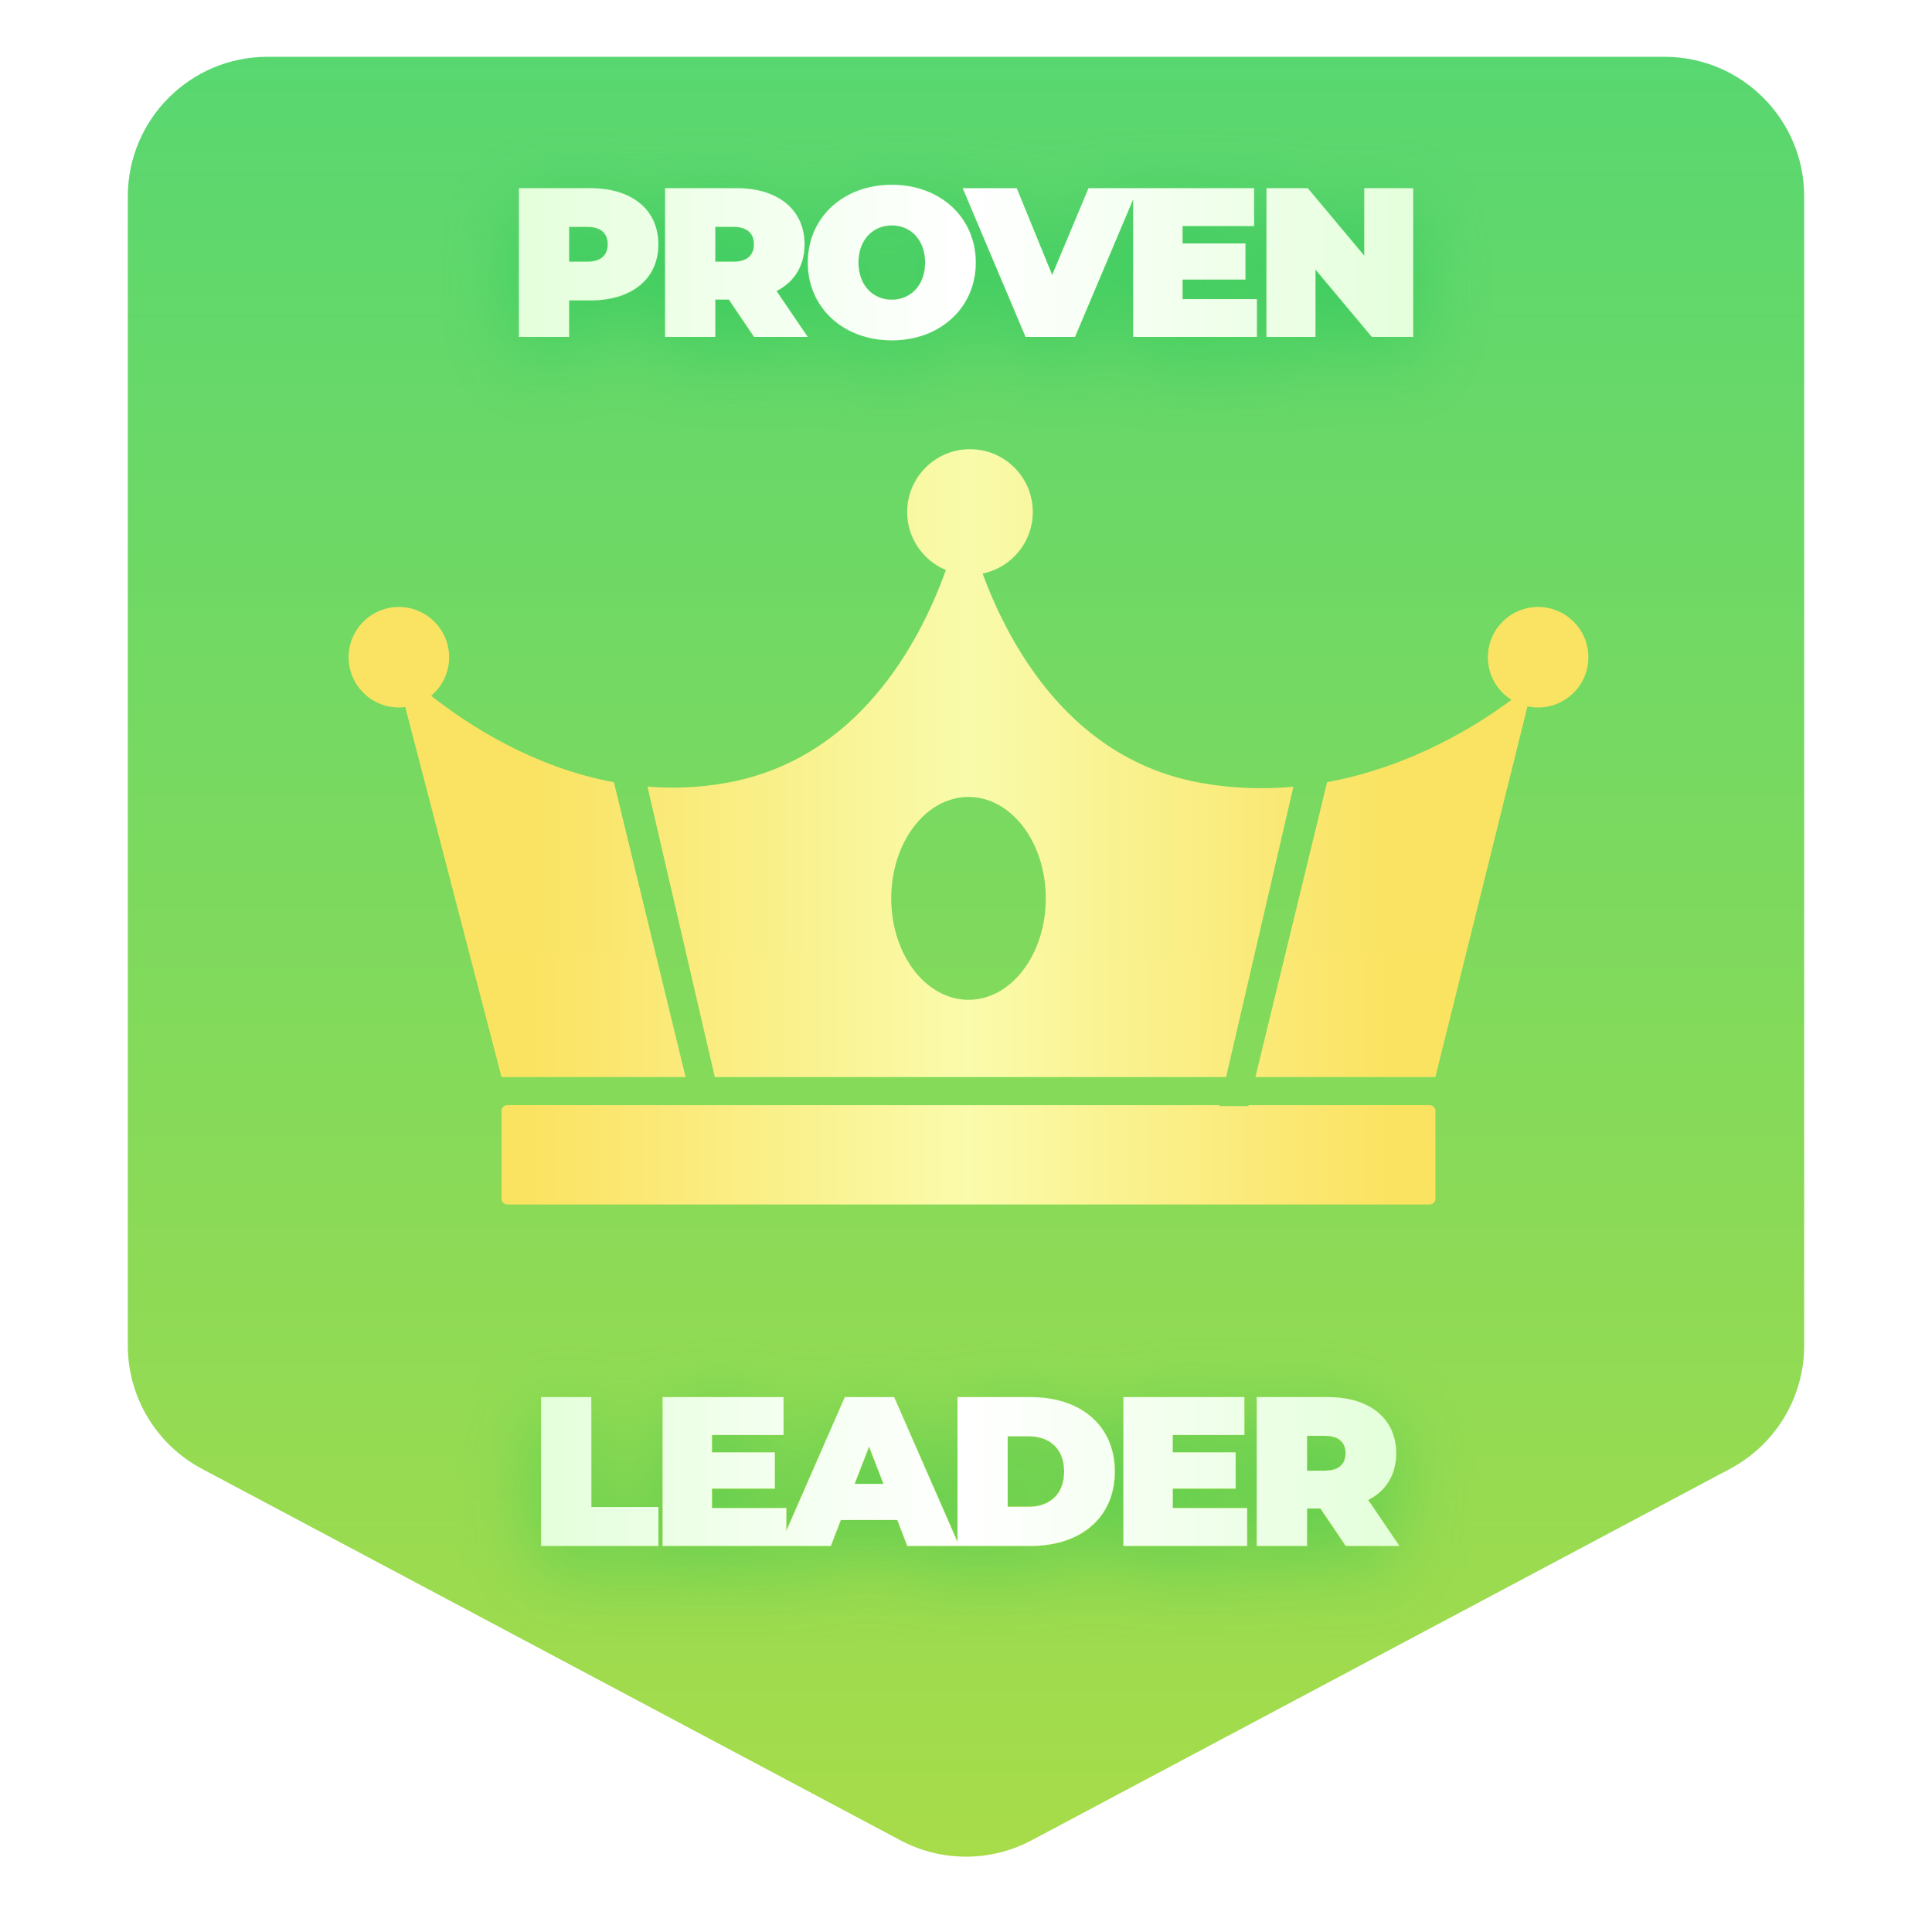
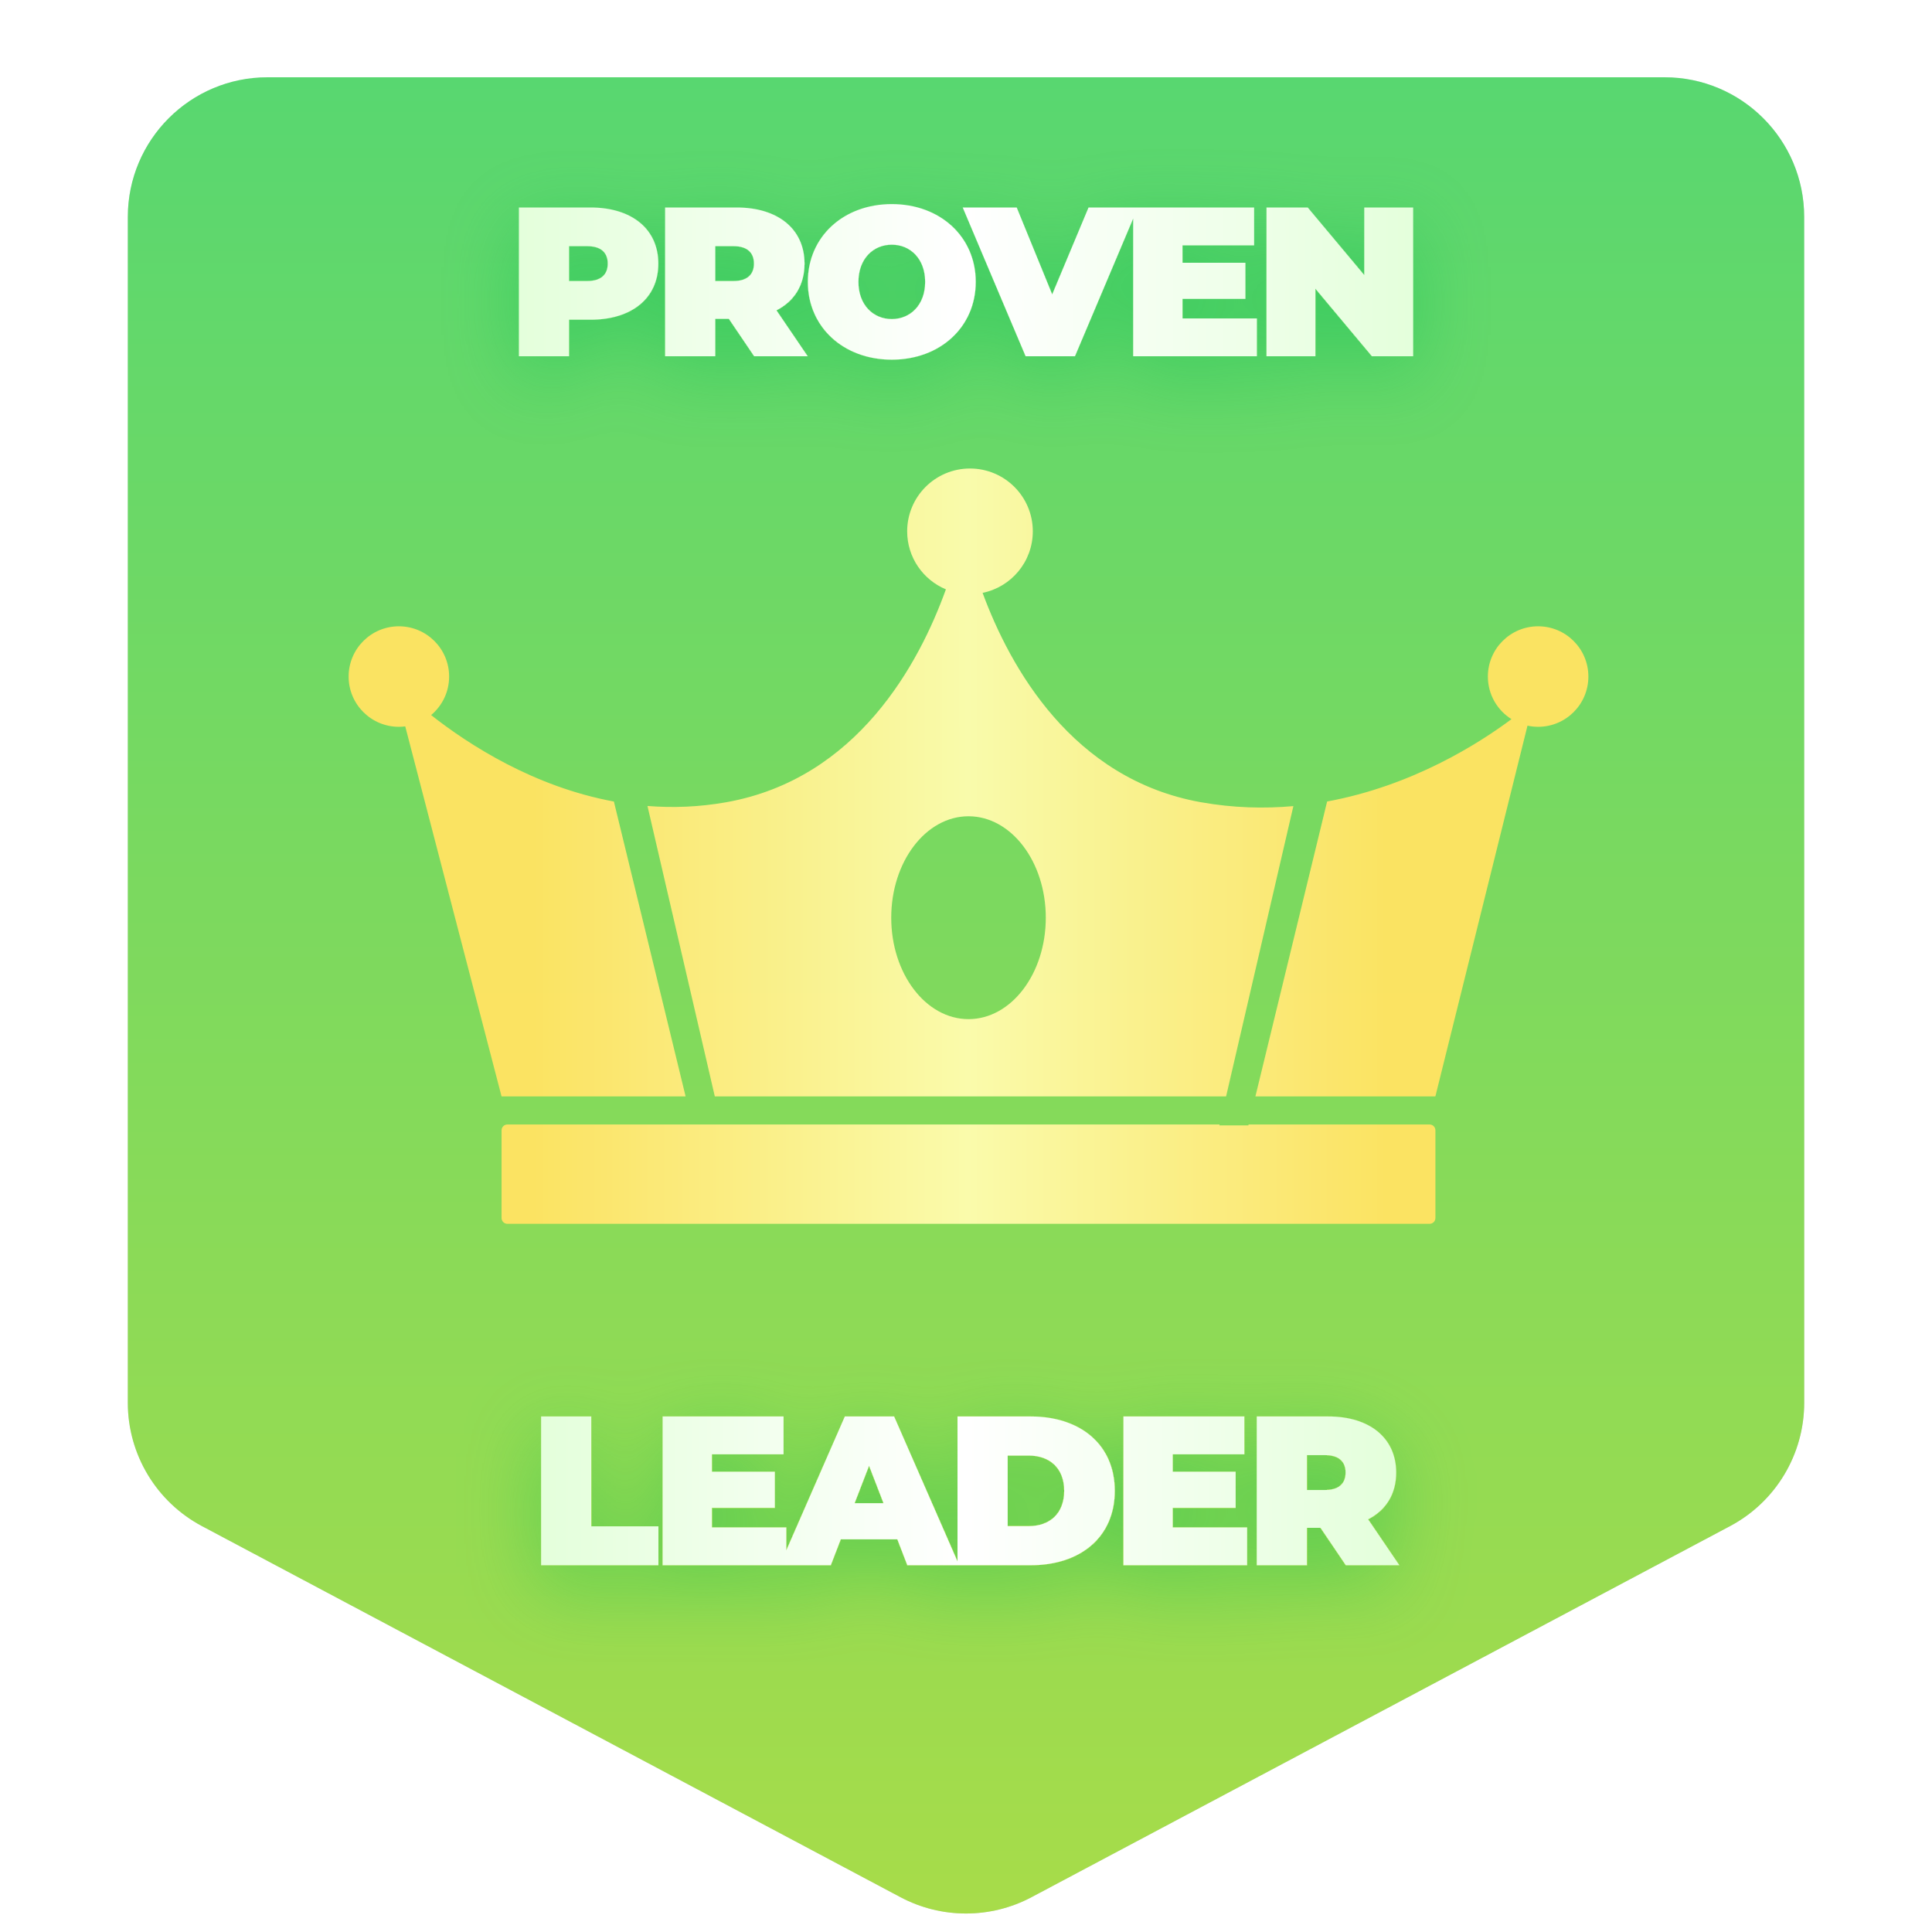
<svg xmlns="http://www.w3.org/2000/svg" width="200" height="200" viewBox="0 0 200 200" fill="none">
-   <path d="M106.791 190.508C102.545 192.766 97.455 192.766 93.209 190.508L20.901 152.05C16.18 149.539 13.23 144.629 13.23 139.282V20.342C13.23 12.355 19.705 5.88 27.692 5.88H172.308C180.295 5.88 186.769 12.355 186.769 20.342L186.77 139.282C186.77 144.629 183.819 149.539 179.099 152.05L106.791 190.508Z" fill="url(#paint0_linear_7980_114842)" />
+   <path d="M106.784 196.396C102.542 198.649 97.458 198.649 93.215 196.396L20.907 157.983C16.183 155.474 13.23 150.561 13.23 145.212V22.462C13.23 14.475 19.705 8 27.692 8H172.308C180.295 8 186.769 14.475 186.769 22.462L186.77 145.212C186.77 150.561 183.817 155.474 179.092 157.983L106.784 196.396Z" fill="url(#paint0_linear_7980_114842)" />
+   <path d="M106.784 196.396C102.542 198.649 97.458 198.649 93.215 196.396L20.907 157.983C16.183 155.474 13.23 150.561 13.23 145.212V22.462C13.23 14.475 19.705 8 27.692 8H172.308C180.295 8 186.769 14.475 186.769 22.462L186.77 145.212C186.77 150.561 183.817 155.474 179.092 157.983L106.784 196.396Z" fill="url(#paint1_linear_7980_114842)" />
  <g filter="url(#filter0_d_7980_114842)">
-     <path d="M61.131 19.48C65.421 19.48 68.149 21.724 68.149 25.288C68.149 28.852 65.421 31.096 61.131 31.096H58.909V34.88H53.717V19.48H61.131ZM60.801 27.092C62.231 27.092 62.913 26.41 62.913 25.288C62.913 24.166 62.231 23.484 60.801 23.484H58.909V27.092H60.801ZM78.07 34.88L75.452 31.008H74.044V34.88H68.852V19.48H76.266C80.556 19.48 83.284 21.724 83.284 25.288C83.284 27.51 82.228 29.182 80.38 30.128L83.614 34.88H78.07ZM78.048 25.288C78.048 24.166 77.366 23.484 75.936 23.484H74.044V27.092H75.936C77.366 27.092 78.048 26.41 78.048 25.288ZM92.318 35.232C87.302 35.232 83.628 31.844 83.628 27.18C83.628 22.516 87.302 19.128 92.318 19.128C97.334 19.128 101.008 22.516 101.008 27.18C101.008 31.844 97.334 35.232 92.318 35.232ZM92.318 31.03C94.232 31.03 95.772 29.578 95.772 27.18C95.772 24.782 94.232 23.33 92.318 23.33C90.404 23.33 88.864 24.782 88.864 27.18C88.864 29.578 90.404 31.03 92.318 31.03ZM112.686 19.48H117.79L111.278 34.88H106.174L99.662 19.48H105.25L108.924 28.478L112.686 19.48ZM122.411 30.964H130.111V34.88H117.307V19.48H129.825V23.396H122.411V25.2H128.923V28.94H122.411V30.964ZM141.229 19.48H146.289V34.88H142.021L136.169 27.884V34.88H131.109V19.48H135.377L141.229 26.476V19.48Z" fill="url(#paint1_linear_7980_114842)" />
-     <path d="M56.016 160.032V144.632H61.208V156.006H68.16V160.032H56.016ZM73.698 156.116H81.398V160.032H68.594V144.632H81.112V148.548H73.698V150.352H80.21V154.092H73.698V156.116ZM93.925 160.032L92.891 157.348H87.039L86.005 160.032H80.725L87.457 144.632H92.561L99.293 160.032H93.925ZM88.469 153.608H91.461L89.965 149.736L88.469 153.608ZM99.121 160.032V144.632H106.711C111.859 144.632 115.401 147.558 115.401 152.332C115.401 157.106 111.859 160.032 106.711 160.032H99.121ZM104.313 155.984H106.491C108.669 155.984 110.165 154.686 110.165 152.332C110.165 149.978 108.669 148.68 106.491 148.68H104.313V155.984ZM121.401 156.116H129.101V160.032H116.297V144.632H128.815V148.548H121.401V150.352H127.913V154.092H121.401V156.116ZM139.318 160.032L136.7 156.16H135.292V160.032H130.1V144.632H137.514C141.804 144.632 144.532 146.876 144.532 150.44C144.532 152.662 143.476 154.334 141.628 155.28L144.862 160.032H139.318ZM139.296 150.44C139.296 149.318 138.614 148.636 137.184 148.636H135.292V152.244H137.184C138.614 152.244 139.296 151.562 139.296 150.44Z" fill="url(#paint2_linear_7980_114842)" />
+     <path d="M61.131 21.48C65.421 21.48 68.149 23.724 68.149 27.288C68.149 30.852 65.421 33.096 61.131 33.096H58.909V36.88H53.717V21.48H61.131ZM60.801 29.092C62.231 29.092 62.913 28.41 62.913 27.288C62.913 26.166 62.231 25.484 60.801 25.484H58.909V29.092H60.801ZM78.07 36.88L75.452 33.008H74.044V36.88H68.852V21.48H76.266C80.556 21.48 83.284 23.724 83.284 27.288C83.284 29.51 82.228 31.182 80.38 32.128L83.614 36.88H78.07ZM78.048 27.288C78.048 26.166 77.366 25.484 75.936 25.484H74.044V29.092H75.936C77.366 29.092 78.048 28.41 78.048 27.288ZM92.318 37.232C87.302 37.232 83.628 33.844 83.628 29.18C83.628 24.516 87.302 21.128 92.318 21.128C97.334 21.128 101.008 24.516 101.008 29.18C101.008 33.844 97.334 37.232 92.318 37.232ZM92.318 33.03C94.232 33.03 95.772 31.578 95.772 29.18C95.772 26.782 94.232 25.33 92.318 25.33C90.404 25.33 88.864 26.782 88.864 29.18C88.864 31.578 90.404 33.03 92.318 33.03ZM112.686 21.48H117.79L111.278 36.88H106.174L99.662 21.48H105.25L108.924 30.478L112.686 21.48ZM122.411 32.964H130.111V36.88H117.307V21.48H129.825V25.396H122.411V27.2H128.923V30.94H122.411V32.964ZM141.229 21.48H146.289V36.88H142.021L136.169 29.884V36.88H131.109V21.48H135.377L141.229 28.476V21.48Z" fill="url(#paint2_linear_7980_114842)" />
+     <path d="M56.016 162.032V146.632H61.208V158.006H68.16V162.032H56.016ZM73.698 158.116H81.398V162.032H68.594V146.632H81.112V150.548H73.698V152.352H80.21V156.092H73.698V158.116ZM93.925 162.032L92.891 159.348H87.039L86.005 162.032H80.725L87.457 146.632H92.561L99.293 162.032H93.925ZM88.469 155.608H91.461L89.965 151.736L88.469 155.608ZM99.121 162.032V146.632H106.711C111.859 146.632 115.401 149.558 115.401 154.332C115.401 159.106 111.859 162.032 106.711 162.032H99.121ZM104.313 157.984H106.491C108.669 157.984 110.165 156.686 110.165 154.332C110.165 151.978 108.669 150.68 106.491 150.68H104.313V157.984ZM121.401 158.116H129.101V162.032H116.297V146.632H128.815V150.548H121.401V152.352H127.913V156.092H121.401V158.116ZM139.318 162.032L136.7 158.16H135.292V162.032H130.1V146.632H137.514C141.804 146.632 144.532 148.876 144.532 152.44C144.532 154.662 143.476 156.334 141.628 157.28L144.862 162.032H139.318ZM139.296 152.44C139.296 151.318 138.614 150.636 137.184 150.636H135.292V154.244H137.184C138.614 154.244 139.296 153.562 139.296 152.44Z" fill="url(#paint3_linear_7980_114842)" />
  </g>
  <g opacity="0.98">
-     <path d="M126.23 114.5H129.23L129.252 114.406H147.989C148.323 114.406 148.594 114.677 148.594 115.011V124.085C148.594 124.419 148.323 124.69 147.989 124.69H52.526C52.192 124.69 51.921 124.419 51.921 124.085V115.011C51.921 114.677 52.192 114.407 52.526 114.406H126.251L126.23 114.5ZM41.291 62.834C44.164 62.834 46.493 65.164 46.494 68.037C46.493 69.639 45.768 71.071 44.628 72.025C48.575 75.131 55.282 79.447 63.55 80.975L70.974 111.5H51.92L41.951 73.195C41.735 73.223 41.515 73.239 41.291 73.239C38.419 73.239 36.09 70.91 36.089 68.037C36.09 65.164 38.419 62.834 41.291 62.834ZM100.413 46.5C104.004 46.5 106.916 49.412 106.916 53.003C106.915 56.147 104.684 58.768 101.718 59.373C104.545 67.037 110.968 78.673 124.337 81.049C127.67 81.641 130.873 81.72 133.891 81.448L126.925 111.5H73.997L67.027 81.435C69.627 81.641 72.352 81.55 75.171 81.049C88.754 78.635 95.163 66.663 97.919 59.009C95.566 58.031 93.91 55.711 93.91 53.003C93.91 49.412 96.821 46.5 100.413 46.5ZM159.226 62.834C162.099 62.834 164.428 65.164 164.428 68.037C164.428 70.91 162.099 73.239 159.226 73.239C158.849 73.239 158.481 73.197 158.126 73.121L148.59 111.5H129.959L137.383 80.971C146.211 79.348 153.092 74.966 156.467 72.446C155 71.526 154.024 69.896 154.024 68.037C154.024 65.164 156.353 62.834 159.226 62.834ZM100.26 82.5C95.842 82.5 92.26 87.201 92.26 93C92.26 98.799 95.842 103.5 100.26 103.5C104.679 103.5 108.26 98.799 108.26 93C108.26 87.201 104.679 82.5 100.26 82.5Z" fill="url(#paint3_linear_7980_114842)" />
+     <path d="M126.23 116.5H129.23L129.252 116.406H147.989C148.323 116.406 148.594 116.677 148.594 117.011V126.085C148.594 126.419 148.323 126.69 147.989 126.69H52.526C52.192 126.69 51.921 126.419 51.921 126.085V117.011C51.921 116.677 52.192 116.407 52.526 116.406H126.251L126.23 116.5ZM41.291 64.834C44.164 64.834 46.493 67.164 46.494 70.037C46.493 71.639 45.768 73.071 44.628 74.025C48.575 77.131 55.282 81.447 63.55 82.975L70.974 113.5H51.92L41.951 75.195C41.735 75.223 41.515 75.239 41.291 75.239C38.419 75.239 36.09 72.91 36.089 70.037C36.09 67.164 38.419 64.834 41.291 64.834ZM100.413 48.5C104.004 48.5 106.916 51.412 106.916 55.003C106.915 58.147 104.684 60.768 101.718 61.373C104.545 69.037 110.968 80.673 124.337 83.049C127.67 83.641 130.873 83.72 133.891 83.448L126.925 113.5H73.997L67.027 83.435C69.627 83.641 72.352 83.55 75.171 83.049C88.754 80.635 95.163 68.663 97.919 61.009C95.566 60.031 93.91 57.711 93.91 55.003C93.91 51.412 96.821 48.5 100.413 48.5ZM159.226 64.834C162.099 64.834 164.428 67.164 164.428 70.037C164.428 72.91 162.099 75.239 159.226 75.239C158.849 75.239 158.481 75.197 158.126 75.121L148.59 113.5H129.959L137.383 82.971C146.211 81.348 153.092 76.966 156.467 74.446C155 73.526 154.024 71.896 154.024 70.037C154.024 67.164 156.353 64.834 159.226 64.834ZM100.26 84.5C95.842 84.5 92.26 89.201 92.26 95C92.26 100.799 95.842 105.5 100.26 105.5C104.679 105.5 108.26 100.799 108.26 95C108.26 89.201 104.679 84.5 100.26 84.5Z" fill="url(#paint4_linear_7980_114842)" />
  </g>
  <defs>
-     <filter id="filter0_d_7980_114842" x="45.717" y="13.128" width="108.573" height="156.904" filterUnits="userSpaceOnUse" color-interpolation-filters="sRGB">
+     <filter id="filter0_d_7980_114842" x="45.717" y="15.128" width="108.573" height="156.904" filterUnits="userSpaceOnUse" color-interpolation-filters="sRGB">
      <feFlood flood-opacity="0" result="BackgroundImageFix" />
      <feColorMatrix in="SourceAlpha" type="matrix" values="0 0 0 0 0 0 0 0 0 0 0 0 0 0 0 0 0 0 127 0" result="hardAlpha" />
      <feOffset dy="2" />
      <feGaussianBlur stdDeviation="4" />
      <feComposite in2="hardAlpha" operator="out" />
      <feColorMatrix type="matrix" values="0 0 0 0 0 0 0 0 0 0.717 0 0 0 0 0.299 0 0 0 0.4 0" />
      <feBlend mode="normal" in2="BackgroundImageFix" result="effect1_dropShadow_7980_114842" />
      <feBlend mode="normal" in="SourceGraphic" in2="effect1_dropShadow_7980_114842" result="shape" />
    </filter>
-     <linearGradient id="paint0_linear_7980_114842" x1="100" y1="5.88" x2="100" y2="194.12" gradientUnits="userSpaceOnUse">
+     <linearGradient id="paint0_linear_7980_114842" x1="196.678" y1="168.33" x2="73.55" y2="16.663" gradientUnits="userSpaceOnUse">
+       <stop stop-color="#D1D1D1" />
+       <stop offset="1" stop-color="#ECECEC" />
+     </linearGradient>
+     <linearGradient id="paint1_linear_7980_114842" x1="100" y1="8" x2="100" y2="200" gradientUnits="userSpaceOnUse">
      <stop stop-color="#58D770" />
      <stop offset="1" stop-color="#A8DC49" />
    </linearGradient>
-     <linearGradient id="paint1_linear_7980_114842" x1="148" y1="27.38" x2="52" y2="27.38" gradientUnits="userSpaceOnUse">
+     <linearGradient id="paint2_linear_7980_114842" x1="148" y1="29.38" x2="52" y2="29.38" gradientUnits="userSpaceOnUse">
      <stop stop-color="#E3FFDA" />
      <stop offset="0.5" stop-color="white" />
      <stop offset="1" stop-color="#E3FFDA" />
    </linearGradient>
-     <linearGradient id="paint2_linear_7980_114842" x1="145.5" y1="152.532" x2="54.5" y2="152.532" gradientUnits="userSpaceOnUse">
+     <linearGradient id="paint3_linear_7980_114842" x1="145.5" y1="154.532" x2="54.5" y2="154.532" gradientUnits="userSpaceOnUse">
      <stop stop-color="#E3FFDA" />
      <stop offset="0.5" stop-color="white" />
      <stop offset="1" stop-color="#E3FFDA" />
    </linearGradient>
-     <linearGradient id="paint3_linear_7980_114842" x1="55.239" y1="87.174" x2="143.436" y2="87.174" gradientUnits="userSpaceOnUse">
+     <linearGradient id="paint4_linear_7980_114842" x1="55.239" y1="89.174" x2="143.436" y2="89.174" gradientUnits="userSpaceOnUse">
      <stop stop-color="#FDE362" />
      <stop offset="0.51" stop-color="#FCFCAC" />
      <stop offset="1" stop-color="#FDE362" />
    </linearGradient>
  </defs>
</svg>
